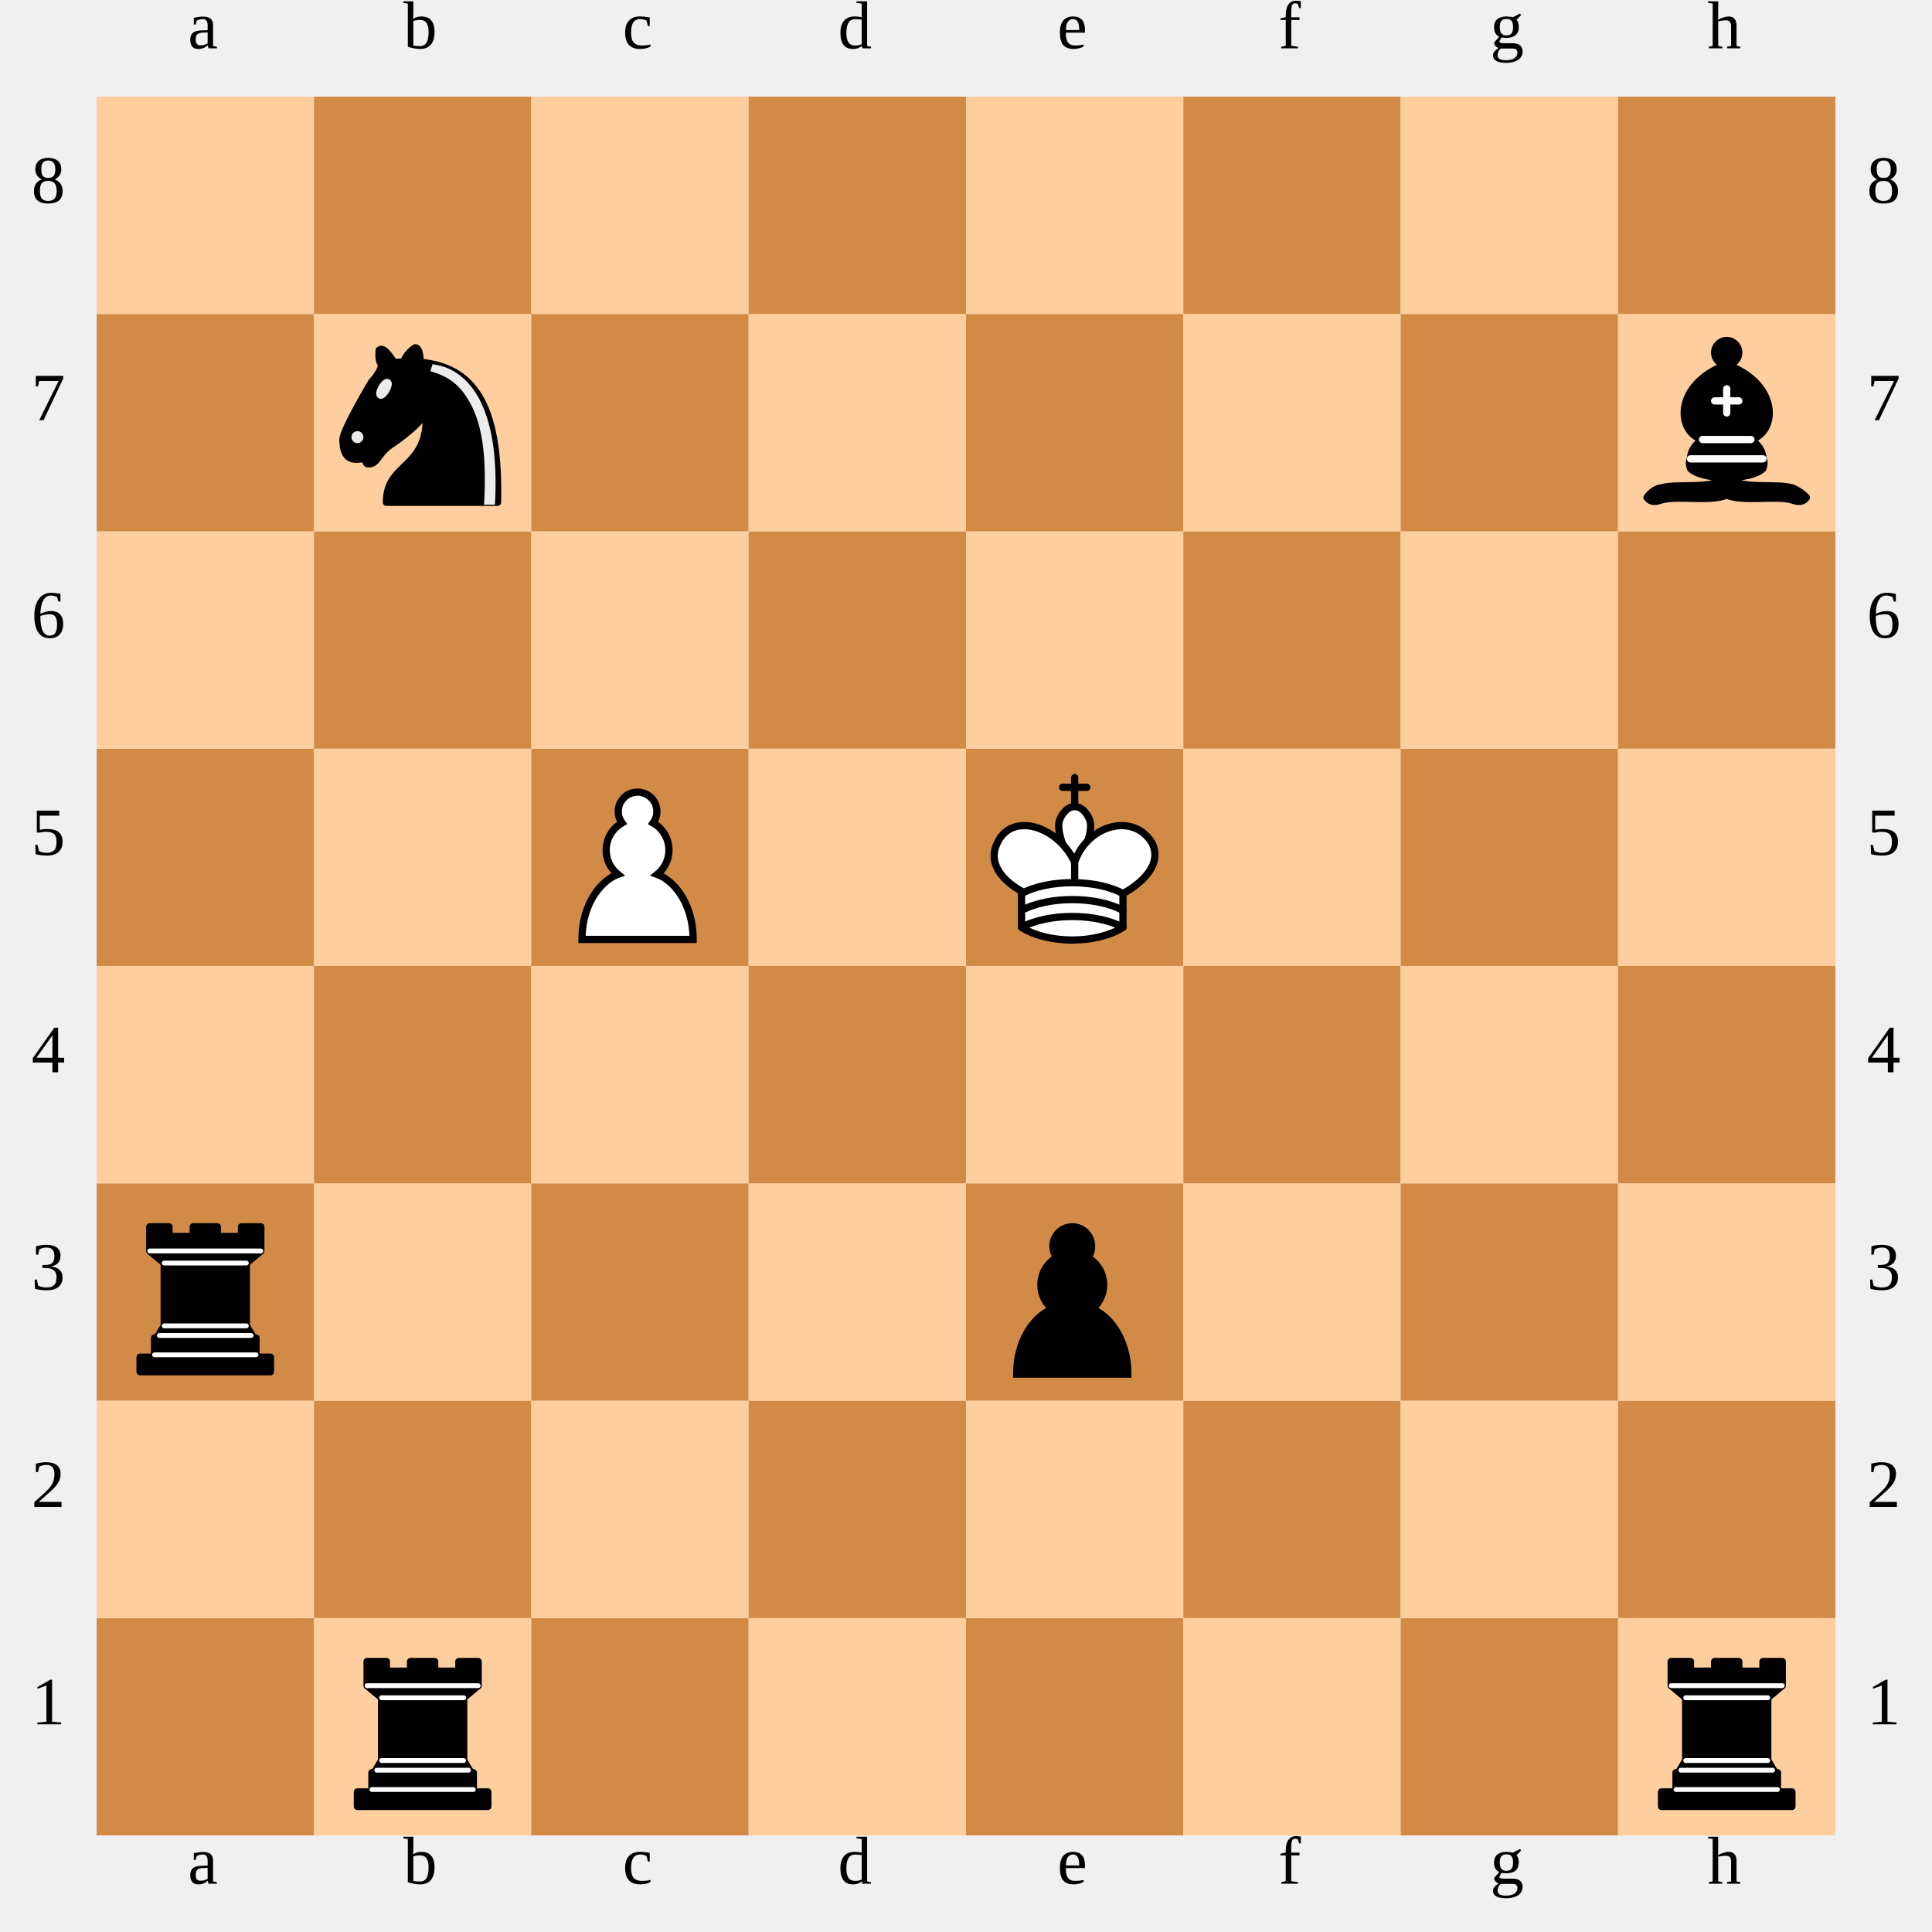
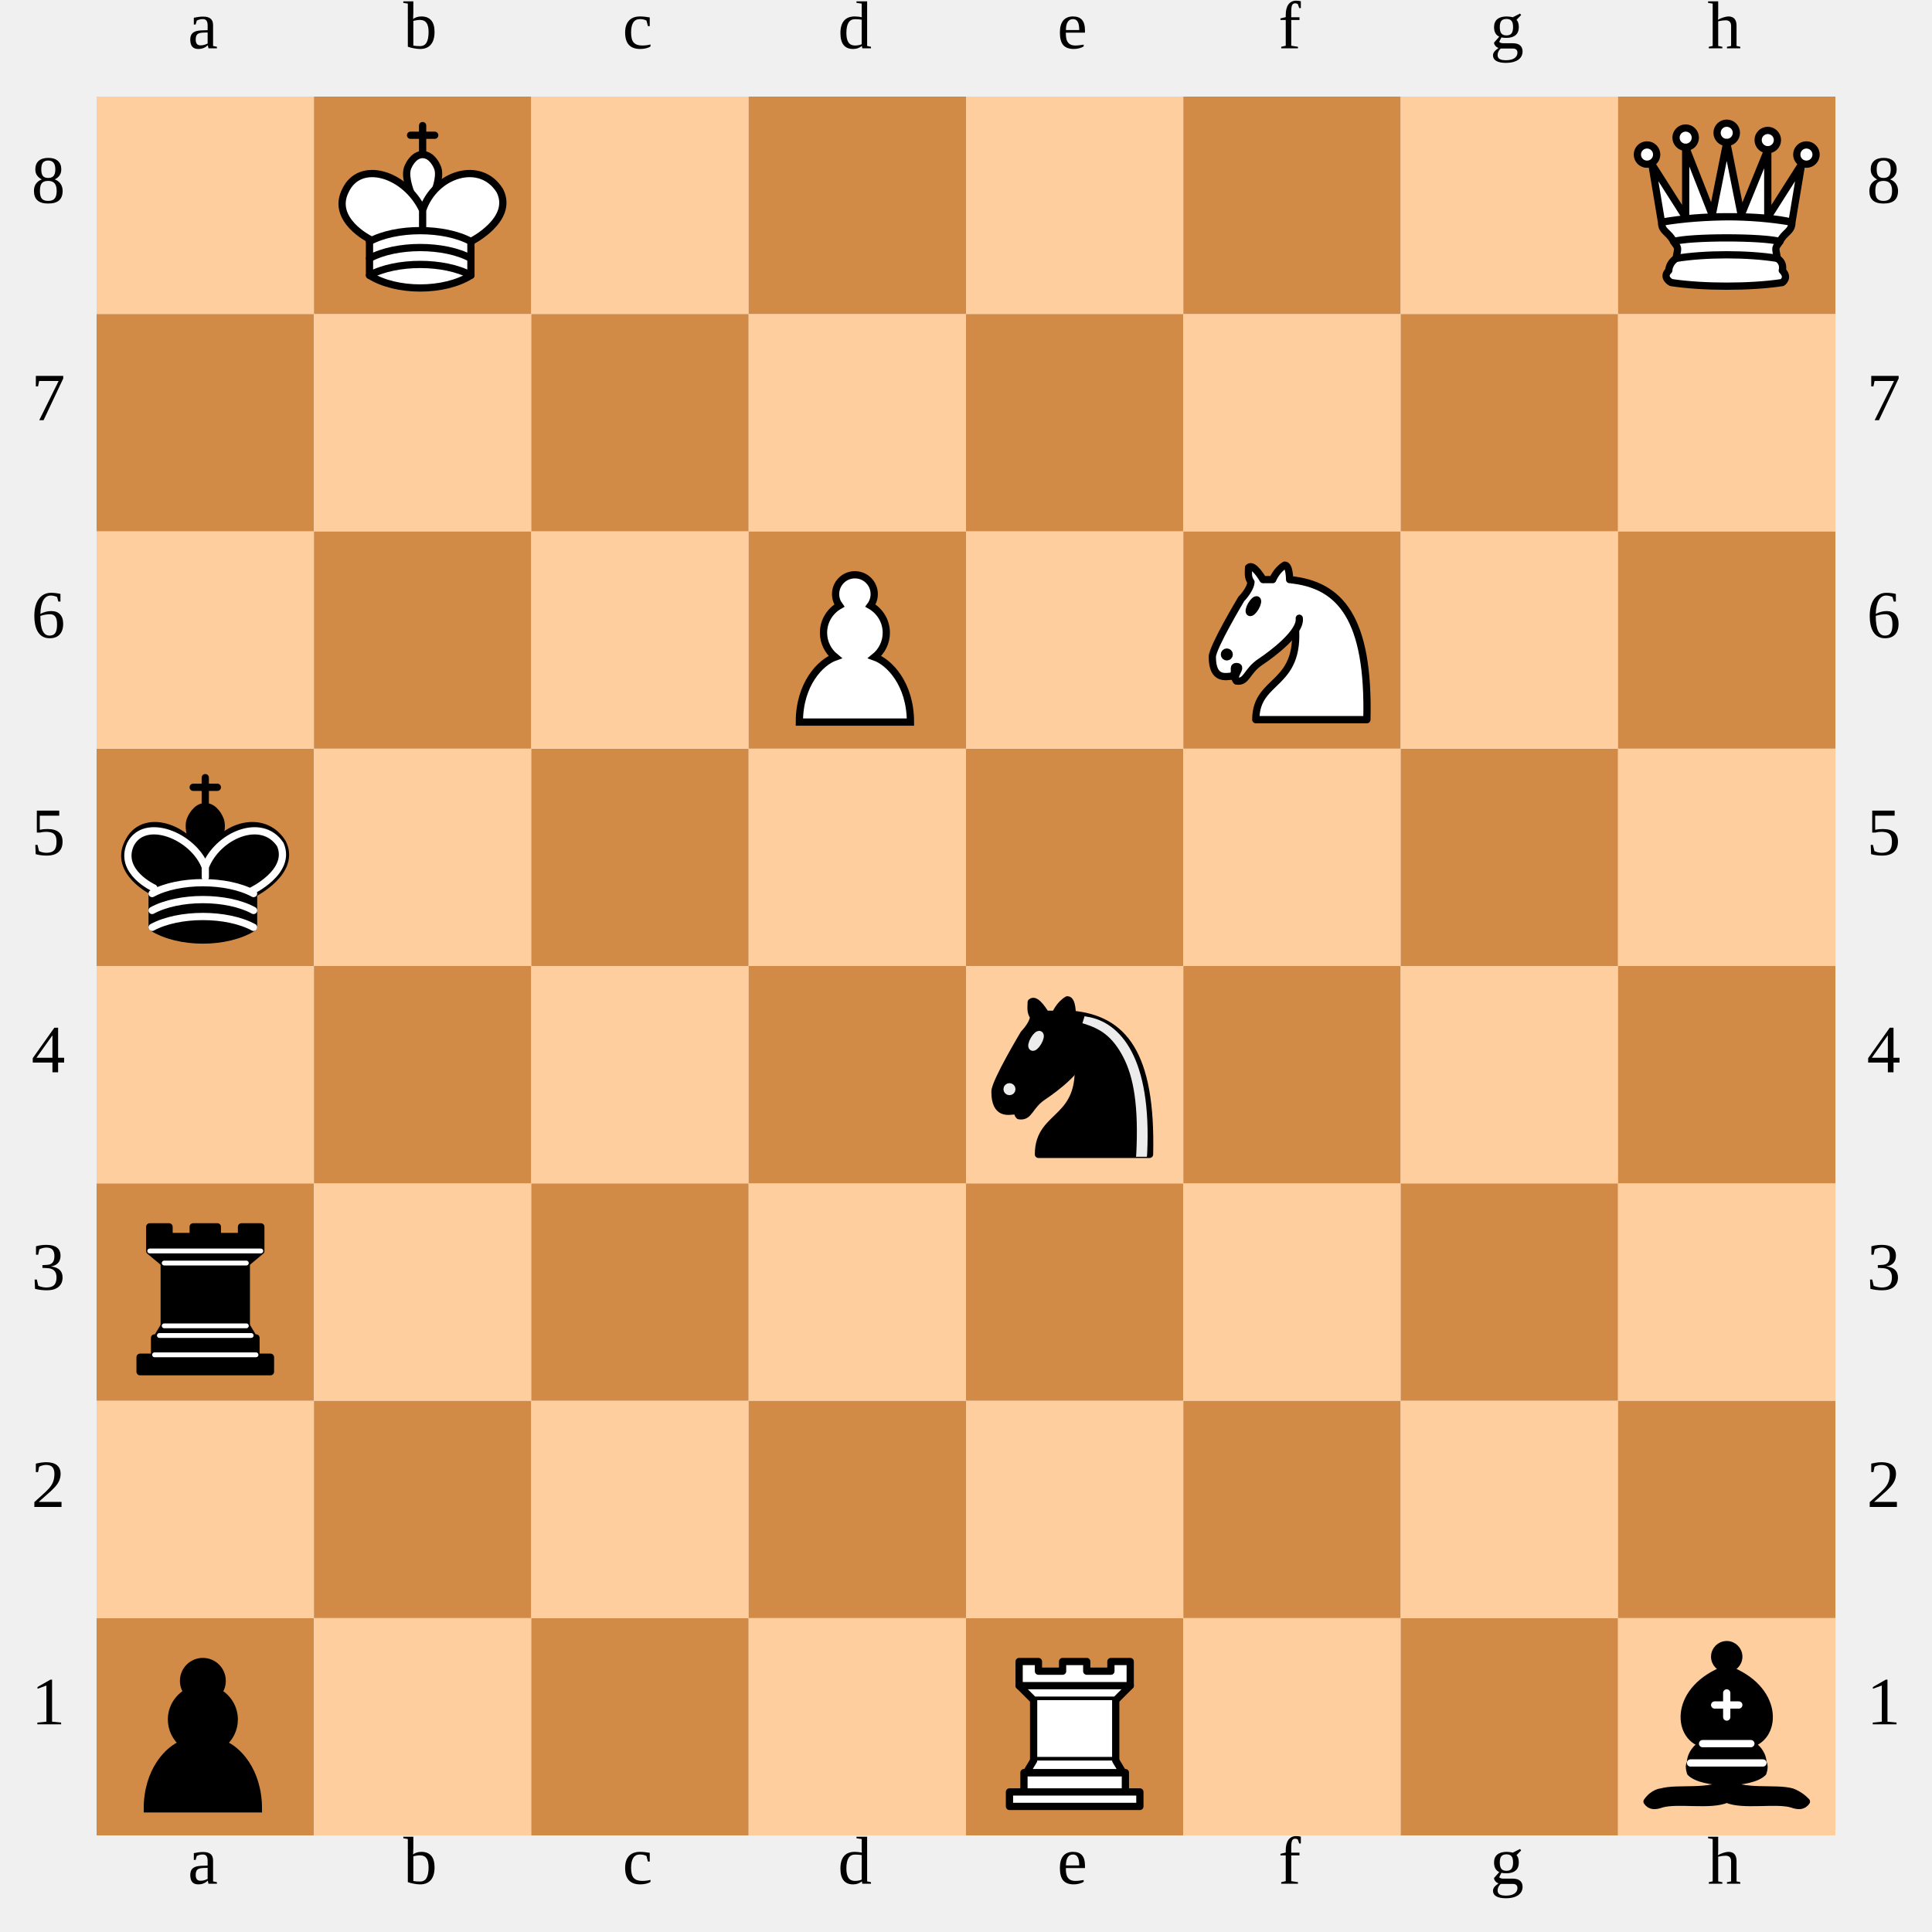
<svg xmlns="http://www.w3.org/2000/svg" xmlns:xlink="http://www.w3.org/1999/xlink" version="1.1" viewBox="0 0 400 400">
  <style>.check {
  fill: url(#check_gradient);
}
</style>
  <defs>
    <g class="white pawn" id="white-pawn">
      <path d="M22 9c-2.21 0-4 1.79-4 4 0 .89.29 1.71.78 2.38-1.95 1.12-3.28 3.21-3.28 5.62 0 2.03.94 3.84 2.41 5.03-3 1.06-7.41 5.55-7.41 13.47h23c0-7.92-4.41-12.41-7.41-13.47 1.47-1.19 2.41-3 2.41-5.03 0-2.41-1.33-4.5-3.28-5.62.49-.67.78-1.49.78-2.38 0-2.21-1.79-4-4-4z" fill="#fff" stroke="#000" stroke-linecap="round" stroke-width="1.5" />
+     </g>
+     <g class="white knight" fill="none" fill-rule="evenodd" id="white-knight" stroke="#000" stroke-linecap="round" stroke-linejoin="round" stroke-width="1.5">
+       <path d="M 22,10 C 32.5,11 38.5,18 38,39 L 15,39 C 15,30 25,32.5 23,18" style="fill:#ffffff; stroke:#000000;" />
+       <path d="M 24,18 C 24.38,20.91 18.45,25.37 16,27 C 13,29 13.18,31.34 11,31 C 9.958,30.06 12.41,27.96 11,28 C 10,28 11.19,29.23 10,30 C 9,30 5.997,31 6,26 C 6,24 12,14 12,14 C 12,14 13.89,12.1 14,10.5 C 13.27,9.506 13.5,8.5 13.5,7.5 C 14.5,6.5 16.5,10 16.5,10 L 18.5,10 C 18.5,10 19.28,8.008 21,7 C 22,7 22,10 22,10" style="fill:#ffffff; stroke:#000000;" />
+       <path d="M 9.5 25.5 A 0.5 0.5 0 1 1 8.5,25.5 A 0.5 0.5 0 1 1 9.5 25.5 z" style="fill:#000000; stroke:#000000;" />
+       <path d="M 15 15.5 A 0.5 1.5 0 1 1 14,15.5 A 0.5 1.5 0 1 1 15 15.5 z" style="fill:#000000; stroke:#000000;" transform="matrix(0.866,0.5,-0.5,0.866,9.693,-5.173)" />
+     </g>
+     <g class="white rook" fill="#fff" fill-rule="evenodd" id="white-rook" stroke="#000" stroke-linecap="round" stroke-linejoin="round" stroke-width="1.5">
+       <path d="M9 39h27v-3H9v3zM12 36v-4h21v4H12zM11 14V9h4v2h5V9h5v2h5V9h4v5" stroke-linecap="butt" />
+       <path d="M34 14l-3 3H14l-3-3" />
+       <path d="M31 17v12.5H14V17" stroke-linecap="butt" stroke-linejoin="miter" />
+       <path d="M31 29.5l1.5 2.5h-20l1.5-2.5" />
+       <path d="M11 14h23" fill="none" stroke-linejoin="miter" />
+     </g>
+     <g class="white queen" fill="#fff" fill-rule="evenodd" id="white-queen" stroke="#000" stroke-linecap="round" stroke-linejoin="round" stroke-width="1.5">
+       <path d="M8 12a2 2 0 1 1-4 0 2 2 0 1 1 4 0zM24.5 7.5a2 2 0 1 1-4 0 2 2 0 1 1 4 0zM41 12a2 2 0 1 1-4 0 2 2 0 1 1 4 0zM16 8.5a2 2 0 1 1-4 0 2 2 0 1 1 4 0zM33 9a2 2 0 1 1-4 0 2 2 0 1 1 4 0z" />
+       <path d="M9 26c8.5-1.5 21-1.5 27 0l2-12-7 11V11l-5.5 13.5-3-15-3 15-5.5-14V25L7 14l2 12zM9 26c0 2 1.5 2 2.5 4 1 1.5 1 1 .5 3.5-1.5 1-1.5 2.5-1.5 2.5-1.5 1.5.5 2.5.5 2.5 6.5 1 16.5 1 23 0 0 0 1.5-1 0-2.5 0 0 .5-1.5-1-2.5-.5-2.5-.5-2 .5-3.5 1-2 2.5-2 2.5-4-8.5-1.5-18.5-1.5-27 0z" stroke-linecap="butt" />
+       <path d="M11.5 30c3.5-1 18.5-1 22 0M12 33.5c6-1 15-1 21 0" fill="none" />
    </g>
    <g class="white king" fill="none" fill-rule="evenodd" id="white-king" stroke="#000" stroke-linecap="round" stroke-linejoin="round" stroke-width="1.5">
      <path d="M22.5 11.63V6M20 8h5" stroke-linejoin="miter" />
      <path d="M22.5 25s4.5-7.5 3-10.5c0 0-1-2.5-3-2.5s-3 2.5-3 2.5c-1.5 3 3 10.5 3 10.5" fill="#fff" stroke-linecap="butt" stroke-linejoin="miter" />
      <path d="M11.5 37c5.5 3.5 15.5 3.5 21 0v-7s9-4.5 6-10.5c-4-6.5-13.5-3.5-16 4V27v-3.5c-3.5-7.5-13-10.5-16-4-3 6 5 10 5 10V37z" fill="#fff" />
      <path d="M11.5 30c5.5-3 15.5-3 21 0m-21 3.5c5.5-3 15.5-3 21 0m-21 3.5c5.5-3 15.5-3 21 0" />
    </g>
    <g class="black pawn" id="black-pawn">
      <path d="M22 9c-2.21 0-4 1.79-4 4 0 .89.29 1.71.78 2.38-1.95 1.12-3.28 3.21-3.28 5.62 0 2.03.94 3.84 2.41 5.03-3 1.06-7.41 5.55-7.41 13.47h23c0-7.92-4.41-12.41-7.41-13.47 1.47-1.19 2.41-3 2.41-5.03 0-2.41-1.33-4.5-3.28-5.62.49-.67.78-1.49.78-2.38 0-2.21-1.79-4-4-4z" stroke="#000" stroke-linecap="round" stroke-width="1.5" />
    </g>
    <g class="black knight" fill="none" fill-rule="evenodd" id="black-knight" stroke="#000" stroke-linecap="round" stroke-linejoin="round" stroke-width="1.5">
      <path d="M 22,10 C 32.5,11 38.5,18 38,39 L 15,39 C 15,30 25,32.5 23,18" style="fill:#000000; stroke:#000000;" />
      <path d="M 24,18 C 24.38,20.91 18.45,25.37 16,27 C 13,29 13.18,31.34 11,31 C 9.958,30.06 12.41,27.96 11,28 C 10,28 11.19,29.23 10,30 C 9,30 5.997,31 6,26 C 6,24 12,14 12,14 C 12,14 13.89,12.1 14,10.5 C 13.27,9.506 13.5,8.5 13.5,7.5 C 14.5,6.5 16.5,10 16.5,10 L 18.5,10 C 18.5,10 19.28,8.008 21,7 C 22,7 22,10 22,10" style="fill:#000000; stroke:#000000;" />
      <path d="M 9.5 25.5 A 0.5 0.5 0 1 1 8.5,25.5 A 0.5 0.5 0 1 1 9.5 25.5 z" style="fill:#ececec; stroke:#ececec;" />
      <path d="M 15 15.5 A 0.5 1.5 0 1 1 14,15.5 A 0.5 1.5 0 1 1 15 15.5 z" style="fill:#ececec; stroke:#ececec;" transform="matrix(0.866,0.5,-0.5,0.866,9.693,-5.173)" />
      <path d="M 24.55,10.4 L 24.1,11.85 L 24.6,12 C 27.75,13 30.25,14.49 32.5,18.75 C 34.75,23.01 35.75,29.06 35.25,39 L 35.2,39.5 L 37.45,39.5 L 37.5,39 C 38,28.94 36.62,22.15 34.25,17.66 C 31.88,13.17 28.46,11.02 25.06,10.5 L 24.55,10.4 z " style="fill:#ececec; stroke:none;" />
    </g>
    <g class="black bishop" fill="none" fill-rule="evenodd" id="black-bishop" stroke="#000" stroke-linecap="round" stroke-linejoin="round" stroke-width="1.5">
      <path d="M9 36c3.39-.97 10.11.43 13.5-2 3.39 2.43 10.11 1.03 13.5 2 0 0 1.65.54 3 2-.68.97-1.65.99-3 .5-3.39-.97-10.11.46-13.5-1-3.39 1.46-10.11.03-13.5 1-1.354.49-2.323.47-3-.5 1.354-1.94 3-2 3-2zm6-4c2.5 2.5 12.5 2.5 15 0 .5-1.5 0-2 0-2 0-2.5-2.5-4-2.5-4 5.5-1.5 6-11.5-5-15.5-11 4-10.5 14-5 15.5 0 0-2.5 1.5-2.5 4 0 0-.5.5 0 2zM25 8a2.5 2.5 0 1 1-5 0 2.5 2.5 0 1 1 5 0z" fill="#000" stroke-linecap="butt" />
      <path d="M17.5 26h10M15 30h15m-7.5-14.5v5M20 18h5" stroke="#fff" stroke-linejoin="miter" />
    </g>
    <g class="black rook" fill="#000" fill-rule="evenodd" id="black-rook" stroke="#000" stroke-linecap="round" stroke-linejoin="round" stroke-width="1.5">
      <path d="M9 39h27v-3H9v3zM12.5 32l1.5-2.5h17l1.5 2.5h-20zM12 36v-4h21v4H12z" stroke-linecap="butt" />
      <path d="M14 29.5v-13h17v13H14z" stroke-linecap="butt" stroke-linejoin="miter" />
      <path d="M14 16.5L11 14h23l-3 2.5H14zM11 14V9h4v2h5V9h5v2h5V9h4v5H11z" stroke-linecap="butt" />
      <path d="M12 35.5h21M13 31.5h19M14 29.5h17M14 16.5h17M11 14h23" fill="none" stroke="#fff" stroke-linejoin="miter" stroke-width="1" />
    </g>
+     <g class="black king" fill="none" fill-rule="evenodd" id="black-king" stroke="#000" stroke-linecap="round" stroke-linejoin="round" stroke-width="1.5">
+       <path d="M22.5 11.63V6" stroke-linejoin="miter" />
+       <path d="M22.5 25s4.5-7.5 3-10.5c0 0-1-2.5-3-2.5s-3 2.5-3 2.5c-1.5 3 3 10.5 3 10.5" fill="#000" stroke-linecap="butt" stroke-linejoin="miter" />
+       <path d="M11.5 37c5.5 3.5 15.5 3.5 21 0v-7s9-4.5 6-10.5c-4-6.5-13.5-3.5-16 4V27v-3.5c-3.5-7.5-13-10.5-16-4-3 6 5 10 5 10V37z" fill="#000" />
+       <path d="M20 8h5" stroke-linejoin="miter" />
+       <path d="M32 29.5s8.5-4 6.03-9.65C34.15 14 25 18 22.5 24.5l.01 2.1-.01-2.1C20 18 9.906 14 6.997 19.85c-2.497 5.65 4.853 9 4.853 9M11.5 30c5.5-3 15.5-3 21 0m-21 3.5c5.5-3 15.5-3 21 0m-21 3.5c5.5-3 15.5-3 21 0" stroke="#fff" />
+     </g>
  </defs>
  <rect class="square dark a1" fill="#d18b47" height="45" stroke="none" width="45" x="20" y="335" />
+   <use transform="translate(20, 335)" xlink:href="#black-pawn" />
  <rect class="square light b1" fill="#ffce9e" height="45" stroke="none" width="45" x="65" y="335" />
-   <use transform="translate(65, 335)" xlink:href="#black-rook" />
  <rect class="square dark c1" fill="#d18b47" height="45" stroke="none" width="45" x="110" y="335" />
  <rect class="square light d1" fill="#ffce9e" height="45" stroke="none" width="45" x="155" y="335" />
  <rect class="square dark e1" fill="#d18b47" height="45" stroke="none" width="45" x="200" y="335" />
+   <use transform="translate(200, 335)" xlink:href="#white-rook" />
  <rect class="square light f1" fill="#ffce9e" height="45" stroke="none" width="45" x="245" y="335" />
  <rect class="square dark g1" fill="#d18b47" height="45" stroke="none" width="45" x="290" y="335" />
  <rect class="square light h1" fill="#ffce9e" height="45" stroke="none" width="45" x="335" y="335" />
-   <use transform="translate(335, 335)" xlink:href="#black-rook" />
+   <use transform="translate(335, 335)" xlink:href="#black-bishop" />
  <rect class="square light a2" fill="#ffce9e" height="45" stroke="none" width="45" x="20" y="290" />
  <rect class="square dark b2" fill="#d18b47" height="45" stroke="none" width="45" x="65" y="290" />
  <rect class="square light c2" fill="#ffce9e" height="45" stroke="none" width="45" x="110" y="290" />
  <rect class="square dark d2" fill="#d18b47" height="45" stroke="none" width="45" x="155" y="290" />
  <rect class="square light e2" fill="#ffce9e" height="45" stroke="none" width="45" x="200" y="290" />
  <rect class="square dark f2" fill="#d18b47" height="45" stroke="none" width="45" x="245" y="290" />
  <rect class="square light g2" fill="#ffce9e" height="45" stroke="none" width="45" x="290" y="290" />
  <rect class="square dark h2" fill="#d18b47" height="45" stroke="none" width="45" x="335" y="290" />
  <rect class="square dark a3" fill="#d18b47" height="45" stroke="none" width="45" x="20" y="245" />
  <use transform="translate(20, 245)" xlink:href="#black-rook" />
  <rect class="square light b3" fill="#ffce9e" height="45" stroke="none" width="45" x="65" y="245" />
  <rect class="square dark c3" fill="#d18b47" height="45" stroke="none" width="45" x="110" y="245" />
  <rect class="square light d3" fill="#ffce9e" height="45" stroke="none" width="45" x="155" y="245" />
  <rect class="square dark e3" fill="#d18b47" height="45" stroke="none" width="45" x="200" y="245" />
-   <use transform="translate(200, 245)" xlink:href="#black-pawn" />
  <rect class="square light f3" fill="#ffce9e" height="45" stroke="none" width="45" x="245" y="245" />
  <rect class="square dark g3" fill="#d18b47" height="45" stroke="none" width="45" x="290" y="245" />
  <rect class="square light h3" fill="#ffce9e" height="45" stroke="none" width="45" x="335" y="245" />
  <rect class="square light a4" fill="#ffce9e" height="45" stroke="none" width="45" x="20" y="200" />
  <rect class="square dark b4" fill="#d18b47" height="45" stroke="none" width="45" x="65" y="200" />
  <rect class="square light c4" fill="#ffce9e" height="45" stroke="none" width="45" x="110" y="200" />
  <rect class="square dark d4" fill="#d18b47" height="45" stroke="none" width="45" x="155" y="200" />
  <rect class="square light e4" fill="#ffce9e" height="45" stroke="none" width="45" x="200" y="200" />
+   <use transform="translate(200, 200)" xlink:href="#black-knight" />
  <rect class="square dark f4" fill="#d18b47" height="45" stroke="none" width="45" x="245" y="200" />
  <rect class="square light g4" fill="#ffce9e" height="45" stroke="none" width="45" x="290" y="200" />
  <rect class="square dark h4" fill="#d18b47" height="45" stroke="none" width="45" x="335" y="200" />
  <rect class="square dark a5" fill="#d18b47" height="45" stroke="none" width="45" x="20" y="155" />
+   <use transform="translate(20, 155)" xlink:href="#black-king" />
  <rect class="square light b5" fill="#ffce9e" height="45" stroke="none" width="45" x="65" y="155" />
  <rect class="square dark c5" fill="#d18b47" height="45" stroke="none" width="45" x="110" y="155" />
-   <use transform="translate(110, 155)" xlink:href="#white-pawn" />
  <rect class="square light d5" fill="#ffce9e" height="45" stroke="none" width="45" x="155" y="155" />
  <rect class="square dark e5" fill="#d18b47" height="45" stroke="none" width="45" x="200" y="155" />
-   <use transform="translate(200, 155)" xlink:href="#white-king" />
  <rect class="square light f5" fill="#ffce9e" height="45" stroke="none" width="45" x="245" y="155" />
  <rect class="square dark g5" fill="#d18b47" height="45" stroke="none" width="45" x="290" y="155" />
  <rect class="square light h5" fill="#ffce9e" height="45" stroke="none" width="45" x="335" y="155" />
  <rect class="square light a6" fill="#ffce9e" height="45" stroke="none" width="45" x="20" y="110" />
  <rect class="square dark b6" fill="#d18b47" height="45" stroke="none" width="45" x="65" y="110" />
  <rect class="square light c6" fill="#ffce9e" height="45" stroke="none" width="45" x="110" y="110" />
  <rect class="square dark d6" fill="#d18b47" height="45" stroke="none" width="45" x="155" y="110" />
+   <use transform="translate(155, 110)" xlink:href="#white-pawn" />
  <rect class="square light e6" fill="#ffce9e" height="45" stroke="none" width="45" x="200" y="110" />
  <rect class="square dark f6" fill="#d18b47" height="45" stroke="none" width="45" x="245" y="110" />
+   <use transform="translate(245, 110)" xlink:href="#white-knight" />
  <rect class="square light g6" fill="#ffce9e" height="45" stroke="none" width="45" x="290" y="110" />
  <rect class="square dark h6" fill="#d18b47" height="45" stroke="none" width="45" x="335" y="110" />
  <rect class="square dark a7" fill="#d18b47" height="45" stroke="none" width="45" x="20" y="65" />
  <rect class="square light b7" fill="#ffce9e" height="45" stroke="none" width="45" x="65" y="65" />
-   <use transform="translate(65, 65)" xlink:href="#black-knight" />
  <rect class="square dark c7" fill="#d18b47" height="45" stroke="none" width="45" x="110" y="65" />
  <rect class="square light d7" fill="#ffce9e" height="45" stroke="none" width="45" x="155" y="65" />
  <rect class="square dark e7" fill="#d18b47" height="45" stroke="none" width="45" x="200" y="65" />
  <rect class="square light f7" fill="#ffce9e" height="45" stroke="none" width="45" x="245" y="65" />
  <rect class="square dark g7" fill="#d18b47" height="45" stroke="none" width="45" x="290" y="65" />
  <rect class="square light h7" fill="#ffce9e" height="45" stroke="none" width="45" x="335" y="65" />
-   <use transform="translate(335, 65)" xlink:href="#black-bishop" />
  <rect class="square light a8" fill="#ffce9e" height="45" stroke="none" width="45" x="20" y="20" />
  <rect class="square dark b8" fill="#d18b47" height="45" stroke="none" width="45" x="65" y="20" />
+   <use transform="translate(65, 20)" xlink:href="#white-king" />
  <rect class="square light c8" fill="#ffce9e" height="45" stroke="none" width="45" x="110" y="20" />
  <rect class="square dark d8" fill="#d18b47" height="45" stroke="none" width="45" x="155" y="20" />
  <rect class="square light e8" fill="#ffce9e" height="45" stroke="none" width="45" x="200" y="20" />
  <rect class="square dark f8" fill="#d18b47" height="45" stroke="none" width="45" x="245" y="20" />
  <rect class="square light g8" fill="#ffce9e" height="45" stroke="none" width="45" x="290" y="20" />
  <rect class="square dark h8" fill="#d18b47" height="45" stroke="none" width="45" x="335" y="20" />
+   <use transform="translate(335, 20)" xlink:href="#white-queen" />
  <text alignment-baseline="middle" font-size="14" text-anchor="middle" x="42" y="10">a</text>
  <text alignment-baseline="middle" font-size="14" text-anchor="middle" x="42" y="390">a</text>
  <text alignment-baseline="middle" font-size="14" text-anchor="middle" x="87" y="10">b</text>
  <text alignment-baseline="middle" font-size="14" text-anchor="middle" x="87" y="390">b</text>
  <text alignment-baseline="middle" font-size="14" text-anchor="middle" x="132" y="10">c</text>
  <text alignment-baseline="middle" font-size="14" text-anchor="middle" x="132" y="390">c</text>
  <text alignment-baseline="middle" font-size="14" text-anchor="middle" x="177" y="10">d</text>
  <text alignment-baseline="middle" font-size="14" text-anchor="middle" x="177" y="390">d</text>
  <text alignment-baseline="middle" font-size="14" text-anchor="middle" x="222" y="10">e</text>
  <text alignment-baseline="middle" font-size="14" text-anchor="middle" x="222" y="390">e</text>
  <text alignment-baseline="middle" font-size="14" text-anchor="middle" x="267" y="10">f</text>
  <text alignment-baseline="middle" font-size="14" text-anchor="middle" x="267" y="390">f</text>
  <text alignment-baseline="middle" font-size="14" text-anchor="middle" x="312" y="10">g</text>
  <text alignment-baseline="middle" font-size="14" text-anchor="middle" x="312" y="390">g</text>
  <text alignment-baseline="middle" font-size="14" text-anchor="middle" x="357" y="10">h</text>
  <text alignment-baseline="middle" font-size="14" text-anchor="middle" x="357" y="390">h</text>
  <text alignment-baseline="middle" font-size="14" text-anchor="middle" x="10" y="357">1</text>
  <text alignment-baseline="middle" font-size="14" text-anchor="middle" x="390" y="357">1</text>
  <text alignment-baseline="middle" font-size="14" text-anchor="middle" x="10" y="312">2</text>
  <text alignment-baseline="middle" font-size="14" text-anchor="middle" x="390" y="312">2</text>
  <text alignment-baseline="middle" font-size="14" text-anchor="middle" x="10" y="267">3</text>
  <text alignment-baseline="middle" font-size="14" text-anchor="middle" x="390" y="267">3</text>
  <text alignment-baseline="middle" font-size="14" text-anchor="middle" x="10" y="222">4</text>
  <text alignment-baseline="middle" font-size="14" text-anchor="middle" x="390" y="222">4</text>
  <text alignment-baseline="middle" font-size="14" text-anchor="middle" x="10" y="177">5</text>
  <text alignment-baseline="middle" font-size="14" text-anchor="middle" x="390" y="177">5</text>
  <text alignment-baseline="middle" font-size="14" text-anchor="middle" x="10" y="132">6</text>
  <text alignment-baseline="middle" font-size="14" text-anchor="middle" x="390" y="132">6</text>
  <text alignment-baseline="middle" font-size="14" text-anchor="middle" x="10" y="87">7</text>
  <text alignment-baseline="middle" font-size="14" text-anchor="middle" x="390" y="87">7</text>
  <text alignment-baseline="middle" font-size="14" text-anchor="middle" x="10" y="42">8</text>
  <text alignment-baseline="middle" font-size="14" text-anchor="middle" x="390" y="42">8</text>
</svg>
